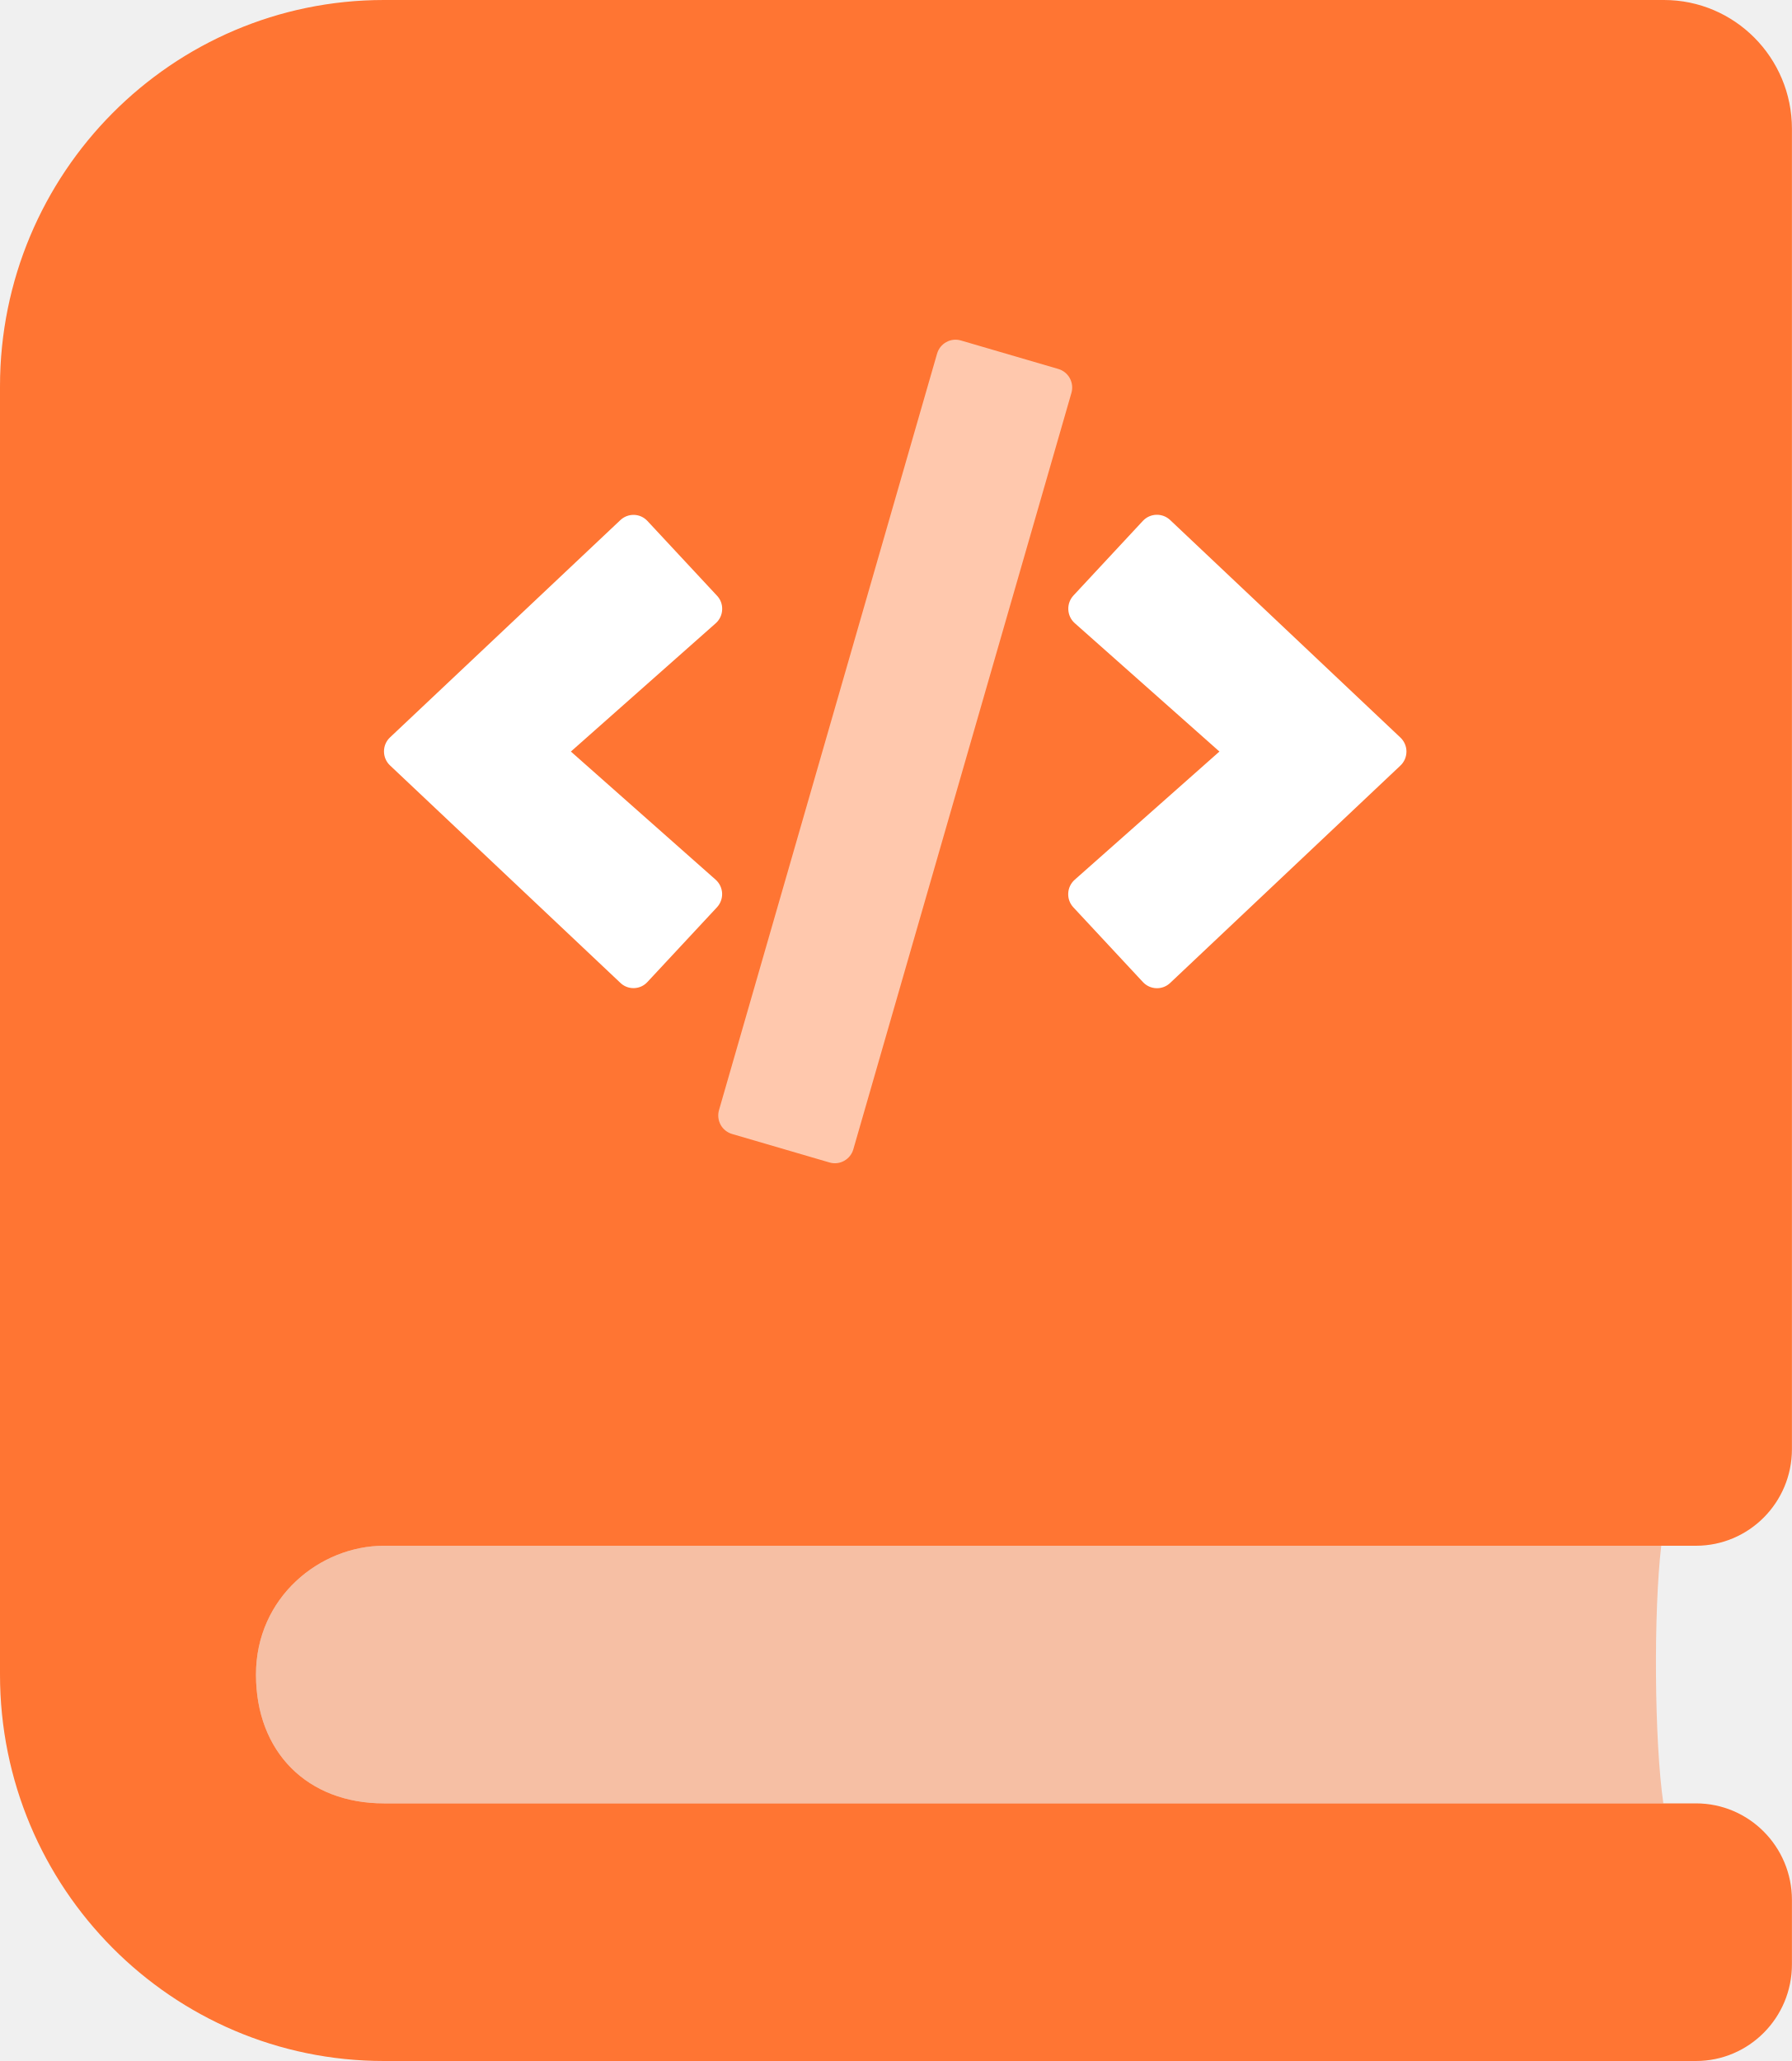
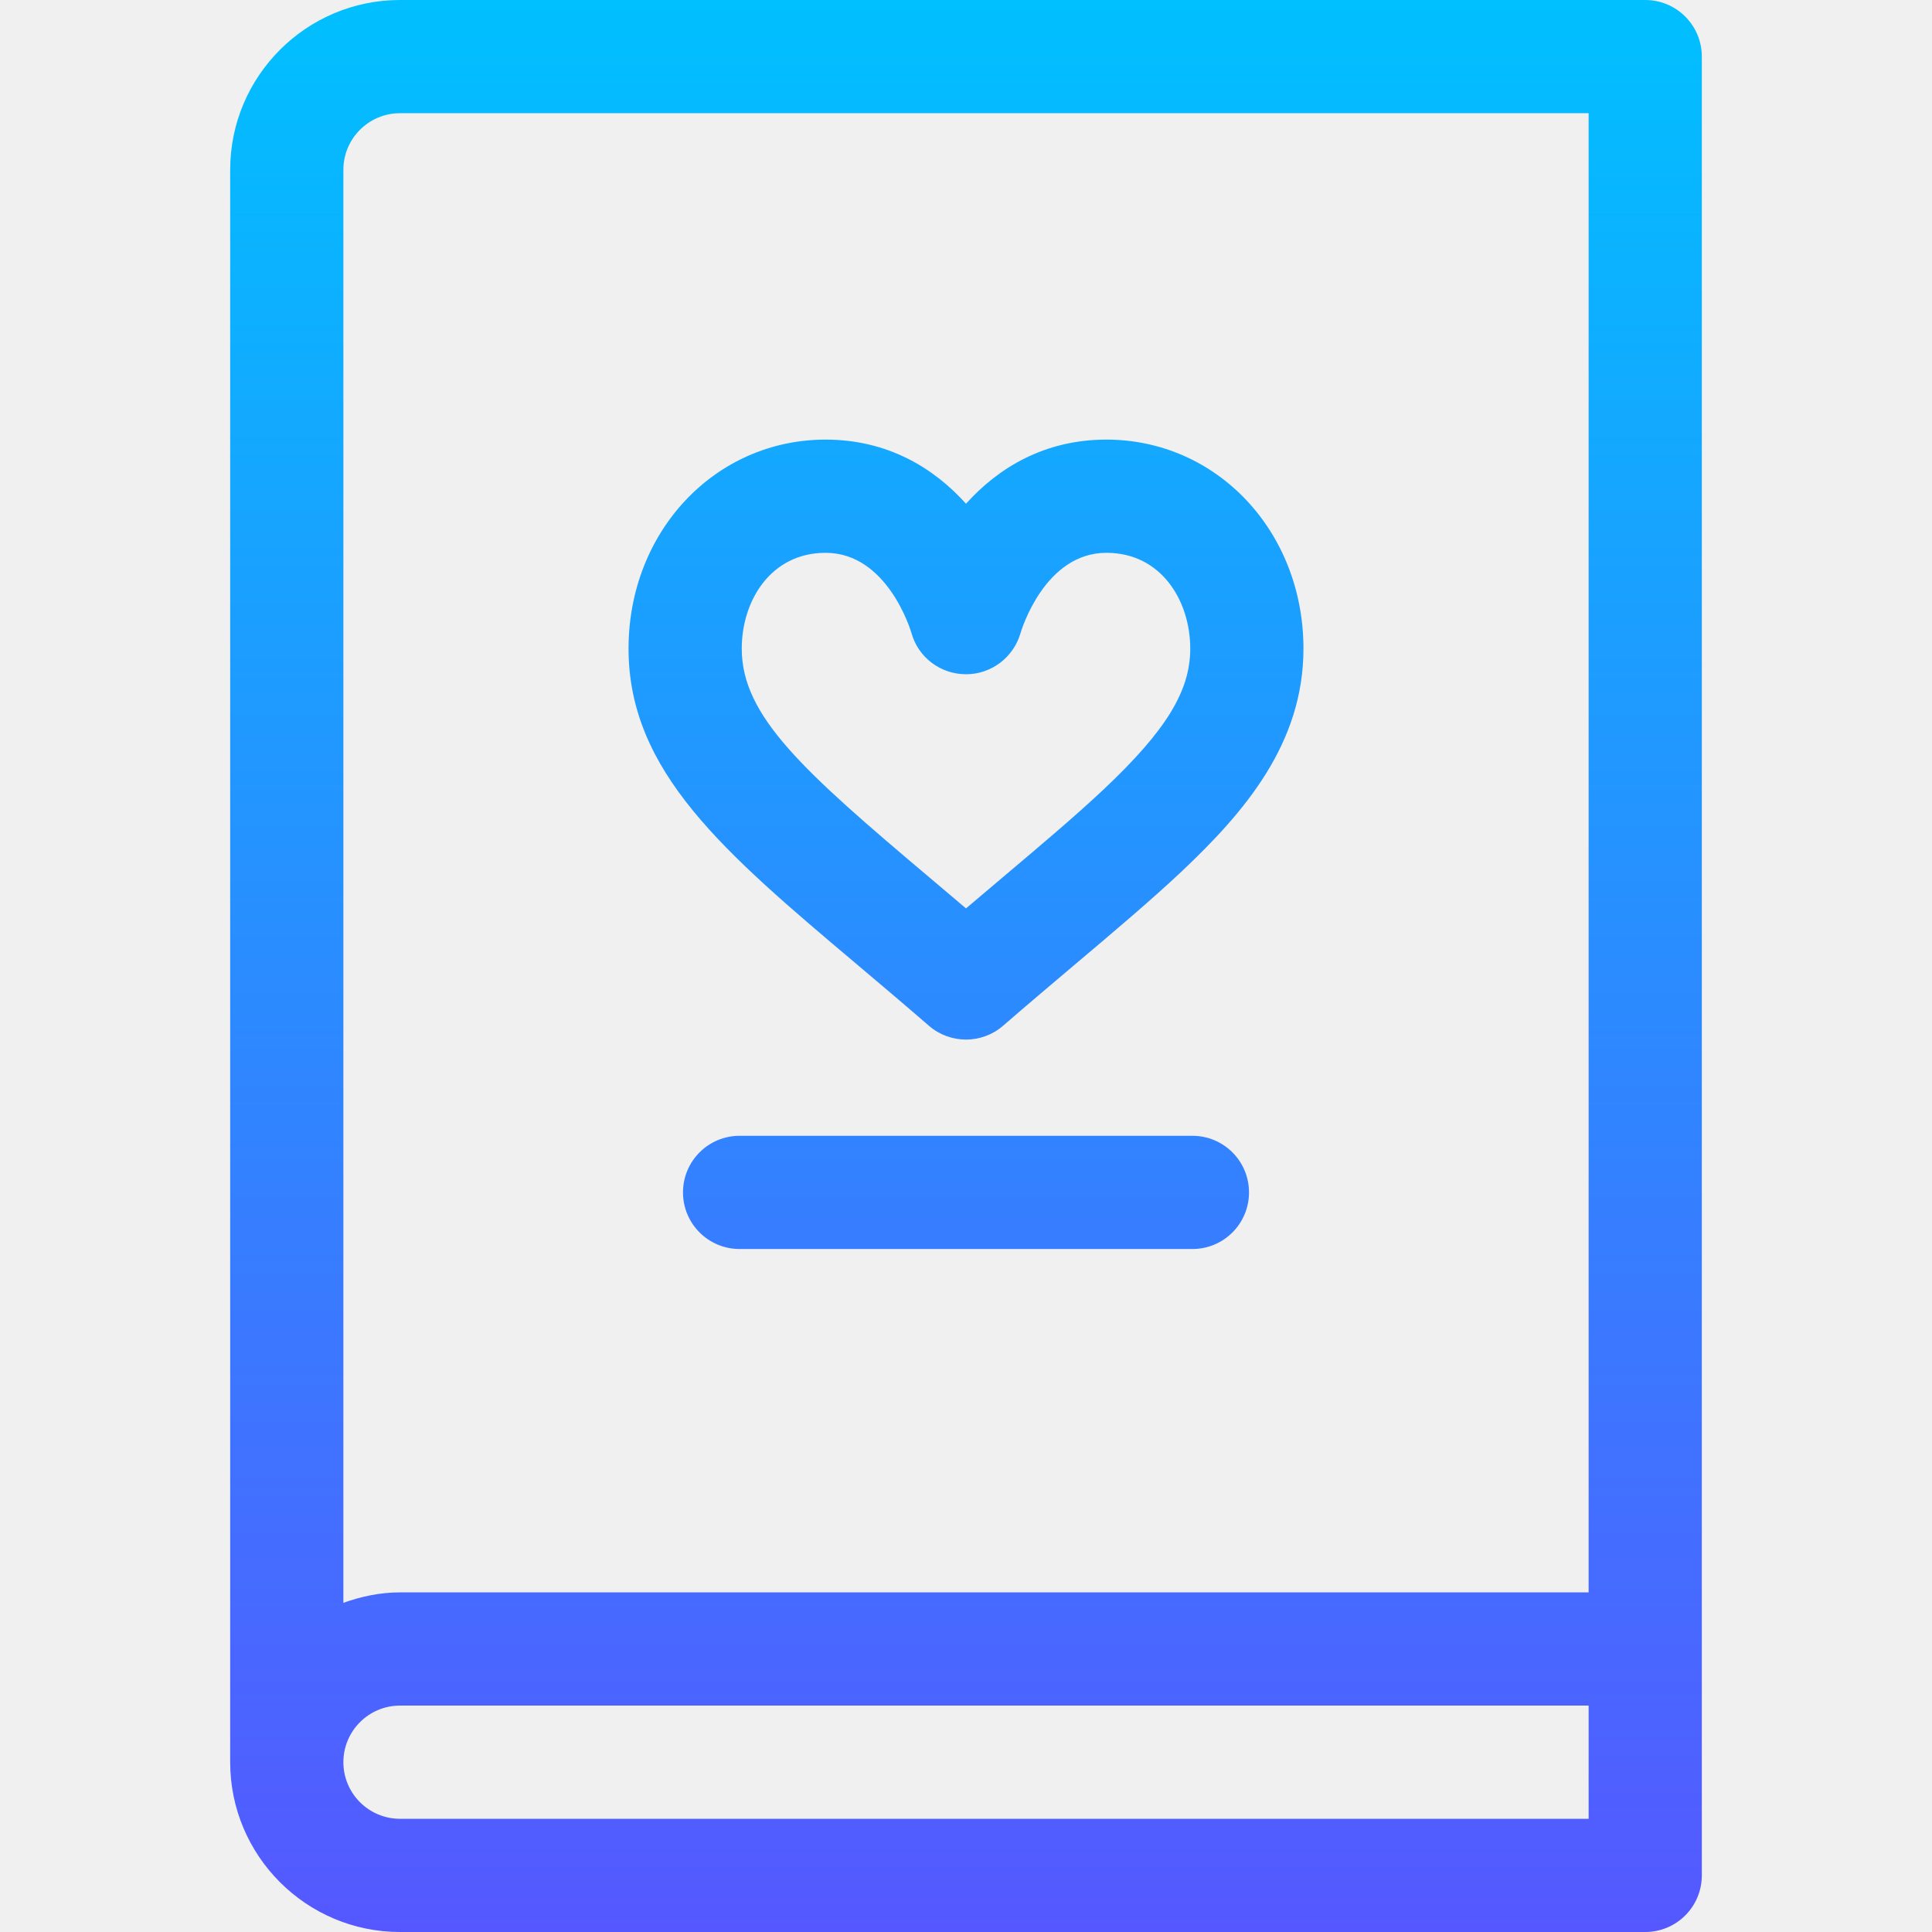
- <svg xmlns="http://www.w3.org/2000/svg" width="40px" height="46px" viewBox="0 0 40 46" version="1.1">
-   <g id="Page-1" stroke="none" stroke-width="1" fill="none" fill-rule="evenodd">
-     <g id="Group">
-       <g id="book-alt-duotone" fill="#FF7533">
-         <path d="M8.571,40.25 C6.857,40.25 5.714,39.1 5.714,37.375 C5.714,35.65 7.143,34.5 8.571,34.5 L37.083,34.5 C36.911,35.959 36.926,38.847 37.13,40.25 L8.571,40.25 Z" id="Path" opacity="0.4" />
-         <path d="M8.571,34.5 L37.857,34.5 C39.041,34.5 40,33.535 40,32.344 L40,2.875 C40,1.287 38.721,9.72258517e-17 37.143,0 L8.571,0 C3.838,-2.91677555e-16 5.79731787e-16,3.862 0,8.625 L0,37.375 C5.79731787e-16,42.138 3.838,46 8.571,46 L37.857,46 C39.041,46 40,45.035 40,43.844 L40,42.406 C40,41.215 39.041,40.25 37.857,40.25 L8.571,40.25 C6.857,40.25 5.714,39.1 5.714,37.375 C5.714,35.65 7.143,34.5 8.571,34.5 Z" id="Path" />
-       </g>
-       <g id="code-duotone" transform="translate(8.571429, 7.546875)" fill="#FFFFFF">
-         <path d="M15.052,0.688 C15.162,0.72 15.254,0.794 15.309,0.894 C15.364,0.995 15.377,1.113 15.345,1.223 L10.477,18.104 C10.446,18.214 10.372,18.307 10.272,18.362 C10.173,18.418 10.055,18.431 9.946,18.399 L7.771,17.763 C7.662,17.731 7.569,17.657 7.514,17.557 C7.46,17.456 7.447,17.338 7.479,17.228 L12.346,0.347 C12.378,0.237 12.451,0.144 12.551,0.089 C12.65,0.033 12.768,0.02 12.877,0.052 L15.052,0.688 Z" id="Path" opacity="0.598" />
-         <path d="M22.687,8.913 L17.548,4.059 C17.375,3.897 17.105,3.905 16.942,4.077 L15.391,5.744 C15.312,5.829 15.27,5.943 15.276,6.059 C15.281,6.176 15.333,6.285 15.42,6.362 L18.649,9.227 L15.419,12.088 C15.332,12.165 15.279,12.274 15.274,12.391 C15.268,12.508 15.31,12.621 15.39,12.706 L16.941,14.372 C17.019,14.456 17.126,14.505 17.24,14.509 C17.354,14.513 17.464,14.472 17.548,14.393 L22.686,9.543 C22.774,9.462 22.823,9.348 22.824,9.228 C22.824,9.109 22.774,8.994 22.687,8.913 Z M7.432,5.747 L5.881,4.081 C5.803,3.997 5.696,3.948 5.582,3.945 C5.468,3.942 5.358,3.984 5.275,4.063 L0.136,8.91 C0.049,8.991 0,9.104 0,9.224 C0,9.343 0.049,9.457 0.136,9.538 L5.275,14.388 C5.357,14.468 5.468,14.511 5.582,14.507 C5.696,14.504 5.804,14.455 5.881,14.37 L7.432,12.704 C7.511,12.619 7.553,12.506 7.548,12.39 C7.542,12.273 7.49,12.164 7.403,12.087 L4.172,9.227 L7.403,6.366 C7.491,6.289 7.544,6.179 7.549,6.062 C7.555,5.945 7.513,5.831 7.432,5.747 Z" id="Shape" fill-rule="nonzero" />
-       </g>
+ <svg xmlns="http://www.w3.org/2000/svg" id="Capa_1" enable-background="new 0 0 512 512" height="512" viewBox="0 0 512 512" width="512">
+   <linearGradient id="SVGID_1_" gradientUnits="userSpaceOnUse" x1="256" x2="256" y1="512" y2="0">
+     <stop offset="0" stop-color="#5558ff" />
+     <stop offset="1" stop-color="#00c0ff" />
+   </linearGradient>
+   <g>
+     <g>
+       <path d="m436 0h-330c-24.814 0-45 20.186-45 45v422c0 24.814 20.186 45 45 45h330c8.291 0 15-6.709 15-15v-482c0-8.291-6.709-15-15-15zm-15 482h-315c-8.276 0-15-6.724-15-15s6.724-15 15-15h315zm0-60h-315c-5.284 0-10.285 1.082-15 2.763v-379.763c0-8.276 6.724-15 15-15h315zm-193.975-166.483c6.021 5.083 12.422 10.488 19.146 16.318 2.827 2.446 6.328 3.662 9.829 3.662s7.002-1.216 9.829-3.662c6.738-5.845 13.14-11.25 19.175-16.348 10.664-8.994 20.142-17.021 28.184-24.58 16.743-15.82 32.241-33.911 32.241-59.019 0-31.055-22.939-55.386-52.222-55.386-16.479 0-28.696 7.529-37.207 16.992-8.511-9.463-20.728-16.992-37.207-16.992-29.282 0-52.222 24.331-52.222 55.386 0 32.608 25.357 54.009 60.454 83.629zm-8.232-109.014c16.348 0 22.529 20.479 22.749 21.24 1.787 6.46 7.661 10.898 14.37 10.942h.103c6.665 0 12.539-4.438 14.414-10.84.249-.864 6.431-21.343 22.778-21.343 14.59 0 22.222 12.773 22.222 25.386 0 11.25-6.401 21.68-22.822 37.192-7.676 7.222-16.758 14.883-26.953 23.481-3.12 2.637-6.343 5.361-9.653 8.174-3.311-2.813-6.519-5.522-9.624-8.145-33.633-28.389-49.805-42.832-49.805-60.703-.001-12.611 7.631-25.384 22.221-25.384zm97.207 154.497h-120c-8.291 0-15 6.709-15 15s6.709 15 15 15h120c8.291 0 15-6.709 15-15s-6.709-15-15-15z" fill="url(#SVGID_1_)" />
    </g>
  </g>
</svg>
